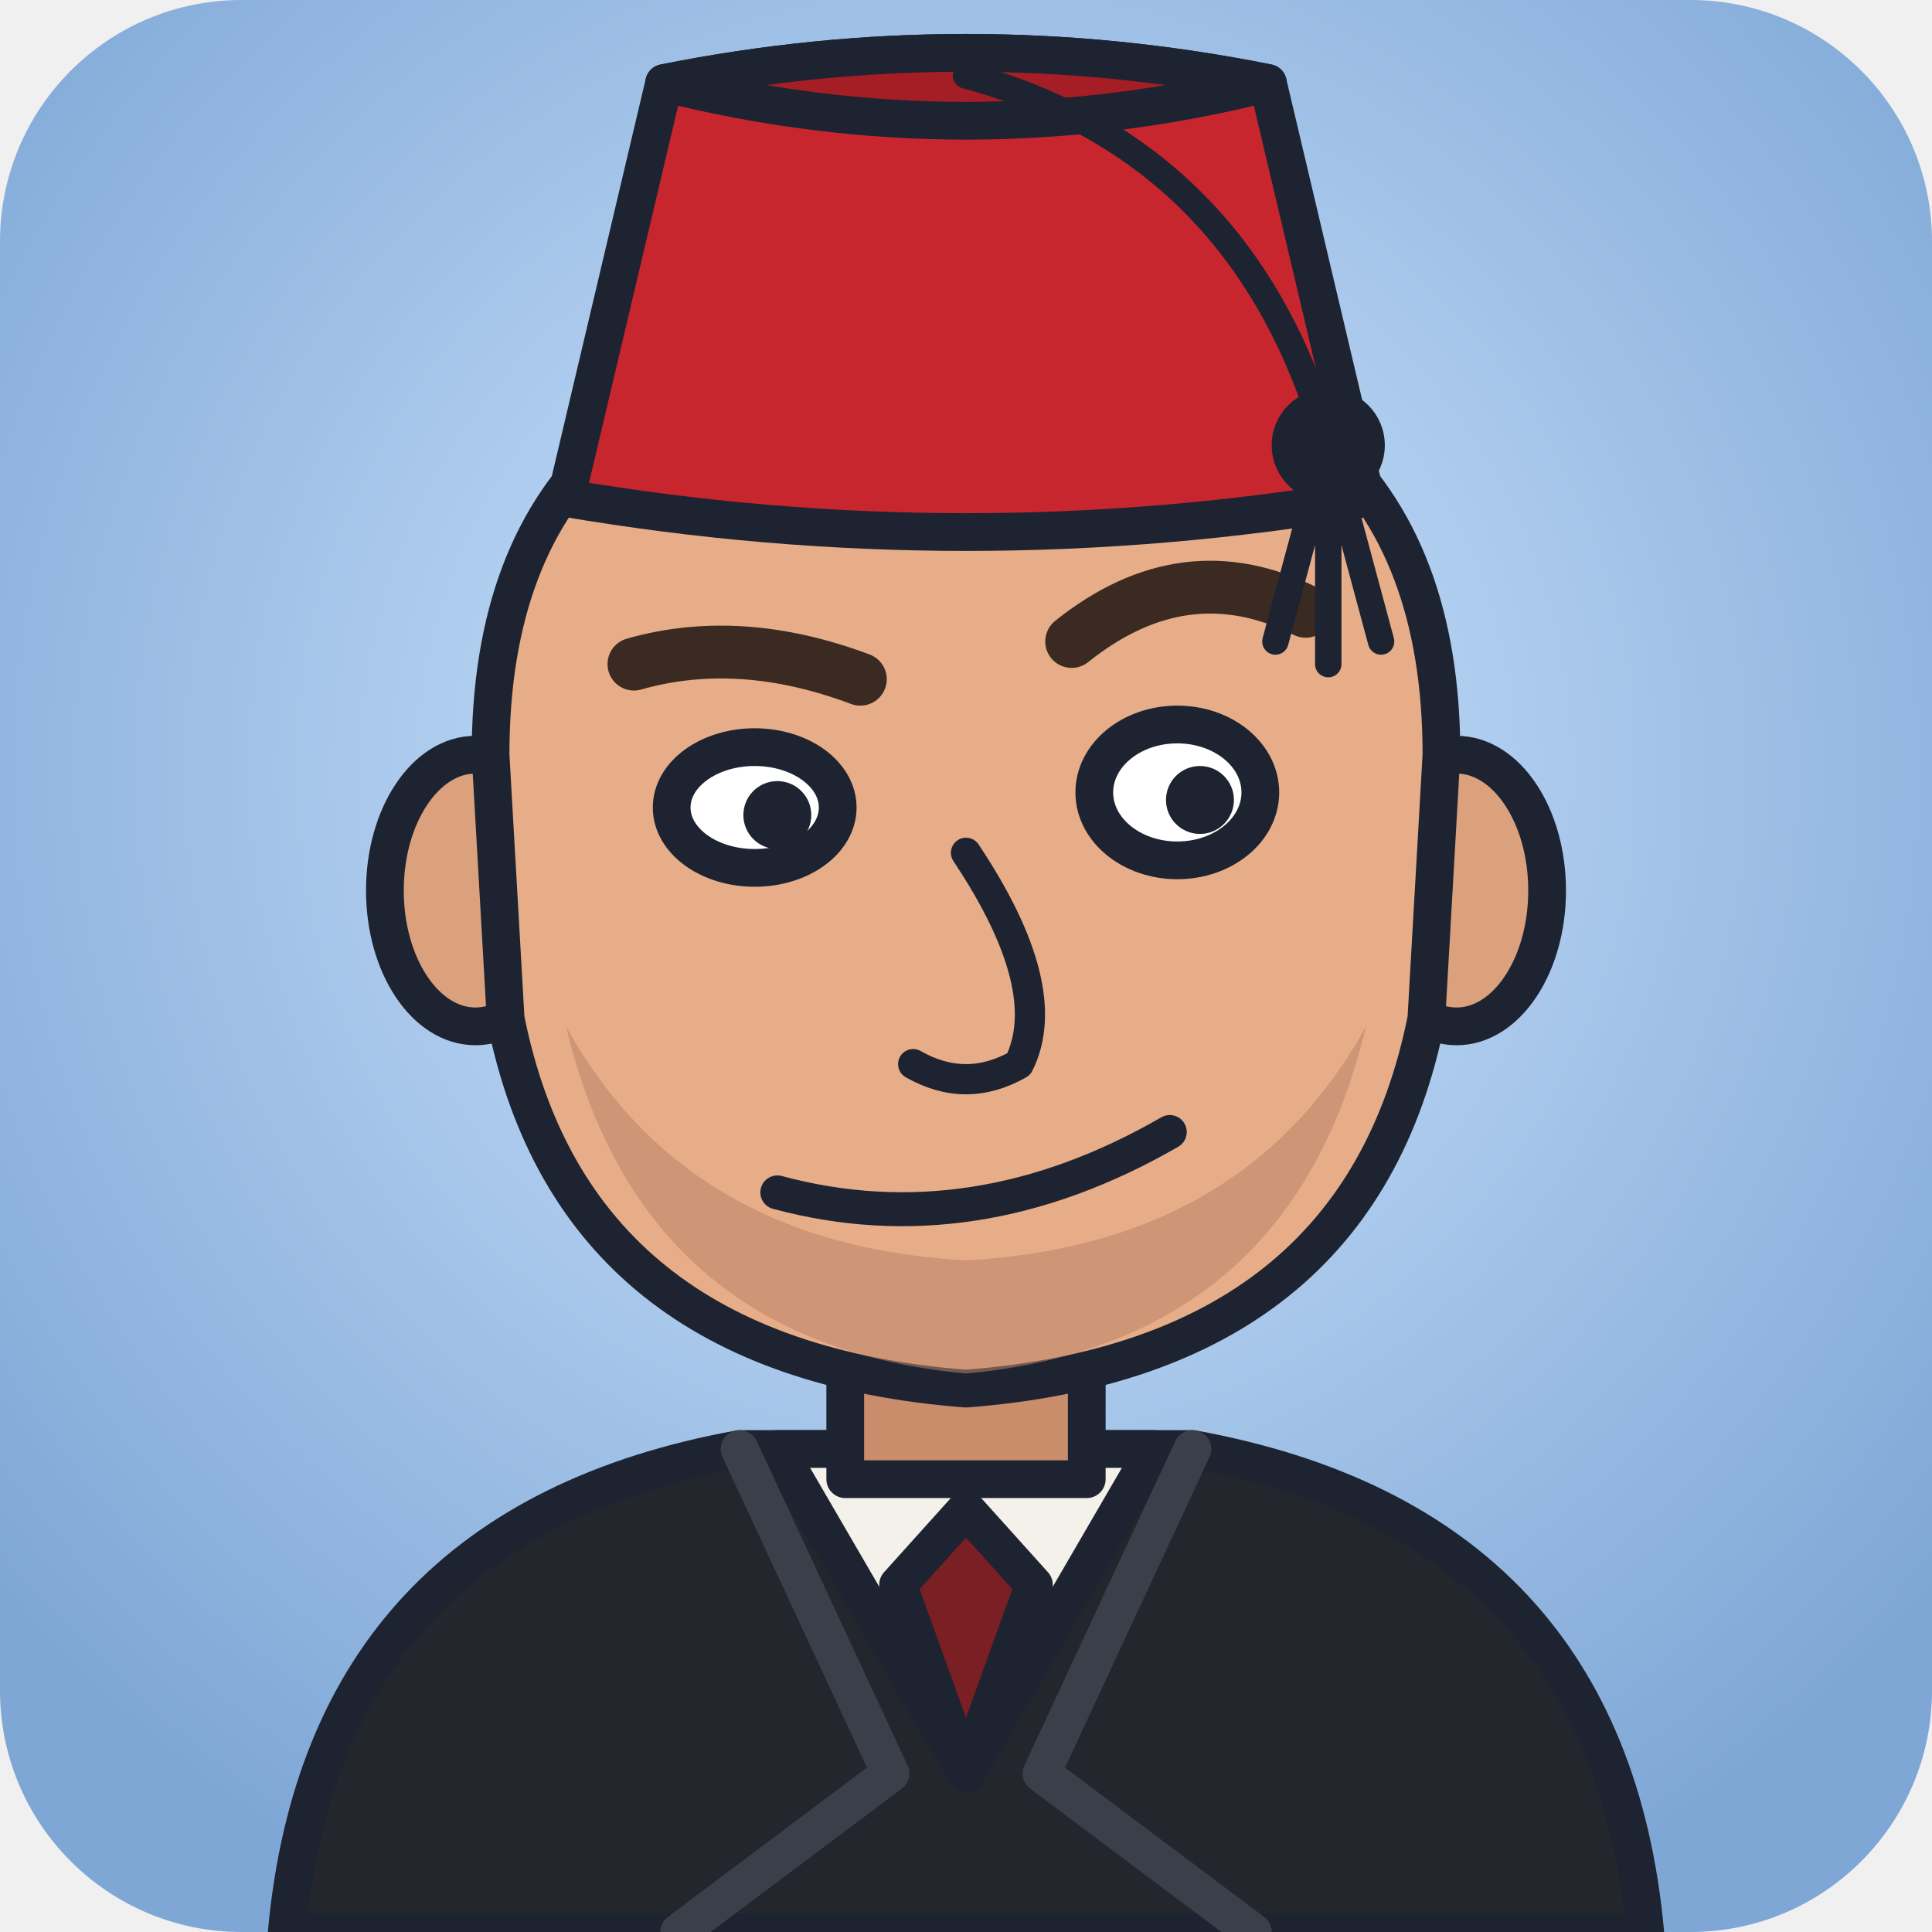
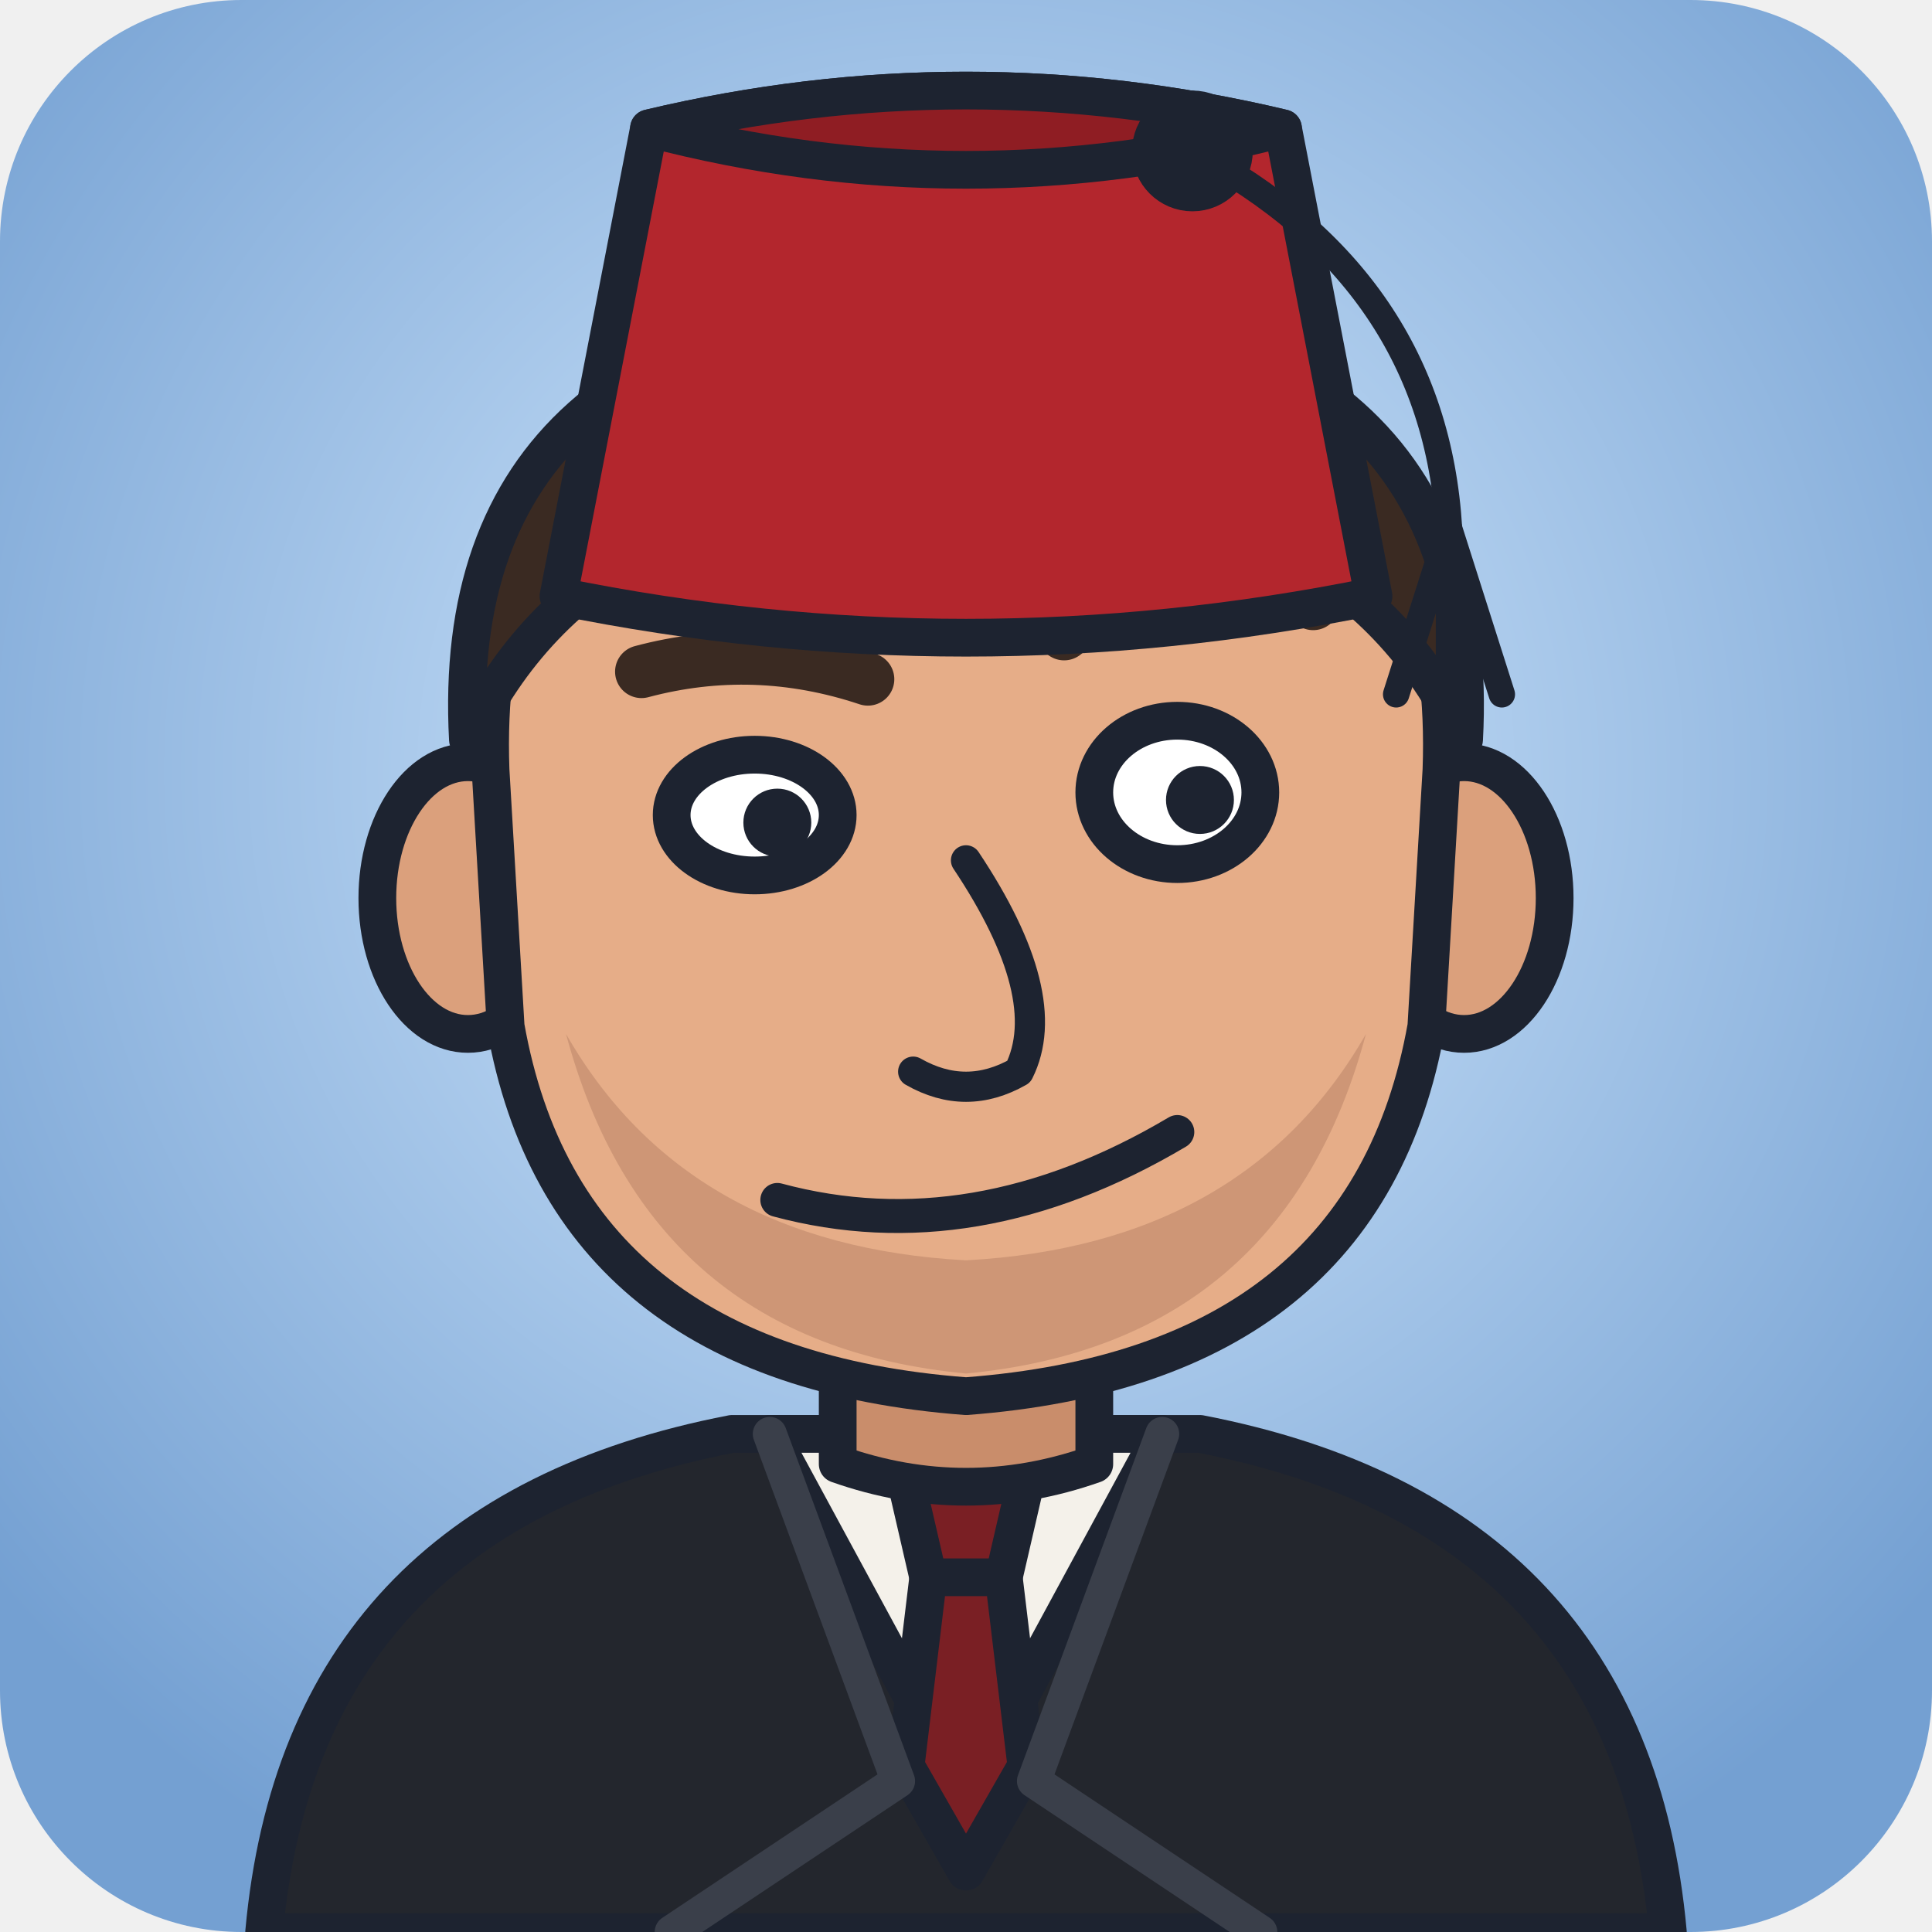
<svg xmlns="http://www.w3.org/2000/svg" width="512" height="512" viewBox="0 0 512 512">
  <defs>
    <radialGradient id="bg" cx="50%" cy="40%" r="65%">
-       <stop offset="0" stop-color="#cfe6ff" />
-       <stop offset="1" stop-color="#7fa7d6" />
+       <stop offset="0" stop-color="#d6ebff" />
+       <stop offset="1" stop-color="#74a0d2" />
    </radialGradient>
  </defs>
  <rect width="512" height="512" rx="64" fill="url(#bg)" />
  <g stroke="#1d2330" stroke-width="10" stroke-linejoin="round" stroke-linecap="round">
-     <path d="M76 512 Q86 404 196 384 L316 384 Q426 404 436 512 Z" fill="#23262d" />
-     <path d="M206 384 L256 470 L306 384 Z" fill="#f4f1ea" />
-     <path d="M238 420 L256 470 L274 420 L256 400 Z" fill="#7a1f24" />
-     <path d="M196 384 L236 470 L180 512 M316 384 L276 470 L332 512" fill="none" stroke="#3a3f4a" />
-     <rect x="224" y="330" width="64" height="62" fill="#c98d6b" />
-     <ellipse cx="126" cy="236" rx="24" ry="36" fill="#dba07c" />
-     <ellipse cx="386" cy="236" rx="24" ry="36" fill="#dba07c" />
-     <path d="M130 200 Q130 90 256 88 Q382 90 382 200 L378 270 Q360 360 256 368 Q152 360 134 270 Z" fill="#e6ad88" />
-     <path d="M150 272 Q170 356 256 364 Q342 356 362 272 Q330 330 256 334 Q182 330 150 272 Z" fill="#b98468" stroke="none" opacity="0.55" />
-     <path d="M168 176 Q196 168 228 180" fill="none" stroke-width="14" stroke="#3a2a22" />
-     <path d="M284 170 Q314 146 346 162" fill="none" stroke-width="14" stroke="#3a2a22" />
-     <ellipse cx="200" cy="214" rx="22" ry="16" fill="#ffffff" />
-     <ellipse cx="312" cy="210" rx="22" ry="18" fill="#ffffff" />
-     <circle cx="206" cy="216" r="9" fill="#1d2330" stroke="none" />
+     <path d="M70 512 Q80 402 194 380 L318 380 Q432 402 442 512 Z" fill="#23262d" />
+     <path d="M204 380 L256 476 L308 380 Z" fill="#f4f1ea" />
+     <path d="M240 392 L256 382 L272 392 L266 418 L256 426 L246 418 Z" fill="#7a1f24" />
+     <path d="M246 418 L266 418 L272 468 L256 496 L240 468 Z" fill="#7a1f24" />
+     <path d="M204 380 L238 472 L178 512" fill="none" stroke="#3a3f4a" stroke-width="9" />
+     <path d="M308 380 L274 472 L334 512" fill="none" stroke="#3a3f4a" stroke-width="9" />
+     <path d="M222 328 L290 328 L290 388 Q256 400 222 388 Z" fill="#c98d6b" />
+     <path d="M222 328 L290 328 L290 350 Q256 364 222 350 Z" fill="#b0755a" stroke="none" opacity="0.6" />
+     <ellipse cx="124" cy="238" rx="24" ry="36" fill="#dba07c" />
+     <ellipse cx="388" cy="238" rx="24" ry="36" fill="#dba07c" />
+     <path d="M130 204 Q126 92 256 88 Q386 92 382 204 L378 272 Q362 362 256 370 Q150 362 134 272 Z" fill="#e6ad88" />
+     <path d="M124 196 Q118 84 256 78 Q394 84 388 196 Q356 128 256 126 Q156 128 124 196 Z" fill="#3a2a22" />
+     <path d="M150 274 Q172 356 256 364 Q340 356 362 274 Q330 330 256 334 Q182 330 150 274 Z" fill="#b98468" stroke="none" opacity="0.55" />
+     <path d="M170 178 Q200 170 230 180" fill="none" stroke-width="14" stroke="#3a2a22" />
+     <path d="M282 168 Q314 142 348 160" fill="none" stroke-width="14" stroke="#3a2a22" />
+     <ellipse cx="200" cy="216" rx="22" ry="16" fill="#ffffff" />
+     <ellipse cx="312" cy="210" rx="22" ry="19" fill="#ffffff" />
+     <circle cx="206" cy="218" r="9" fill="#1d2330" stroke="none" />
    <circle cx="318" cy="212" r="9" fill="#1d2330" stroke="none" />
-     <path d="M256 226 Q280 262 270 282 Q256 290 242 282" fill="none" stroke-width="8" />
-     <path d="M206 316 Q258 330 310 300" fill="none" stroke-width="9" />
-     <path d="M150 132 L176 22 Q256 6 336 22 L362 132 Q256 150 150 132 Z" fill="#c8262f" />
-     <path d="M176 22 Q256 6 336 22 Q256 42 176 22 Z" fill="#a51d25" />
-     <path d="M256 20 Q330 40 352 118" fill="none" stroke-width="7" />
-     <path d="M352 118 L338 170 M352 118 L352 176 M352 118 L366 170" stroke-width="7" />
-     <circle cx="352" cy="118" r="10" fill="#1d2330" />
+     <path d="M256 228 Q280 264 270 284 Q256 292 242 284" fill="none" stroke-width="8" />
+     <path d="M206 318 Q258 332 312 300" fill="none" stroke-width="9" />
+     <path d="M148 158 L172 34 Q256 14 340 34 L364 158 Q256 180 148 158 Z" fill="#b3262d" />
+     <path d="M172 34 Q256 14 340 34 Q256 56 172 34 Z" fill="#8f1d23" />
+     <circle cx="316" cy="40" r="11" fill="#1d2330" />
+     <path d="M316 40 Q380 74 384 140" fill="none" stroke-width="7" />
+     <path d="M384 140 L370 184 M384 140 L384 190 M384 140 L398 184" fill="none" stroke-width="7" />
  </g>
</svg>
